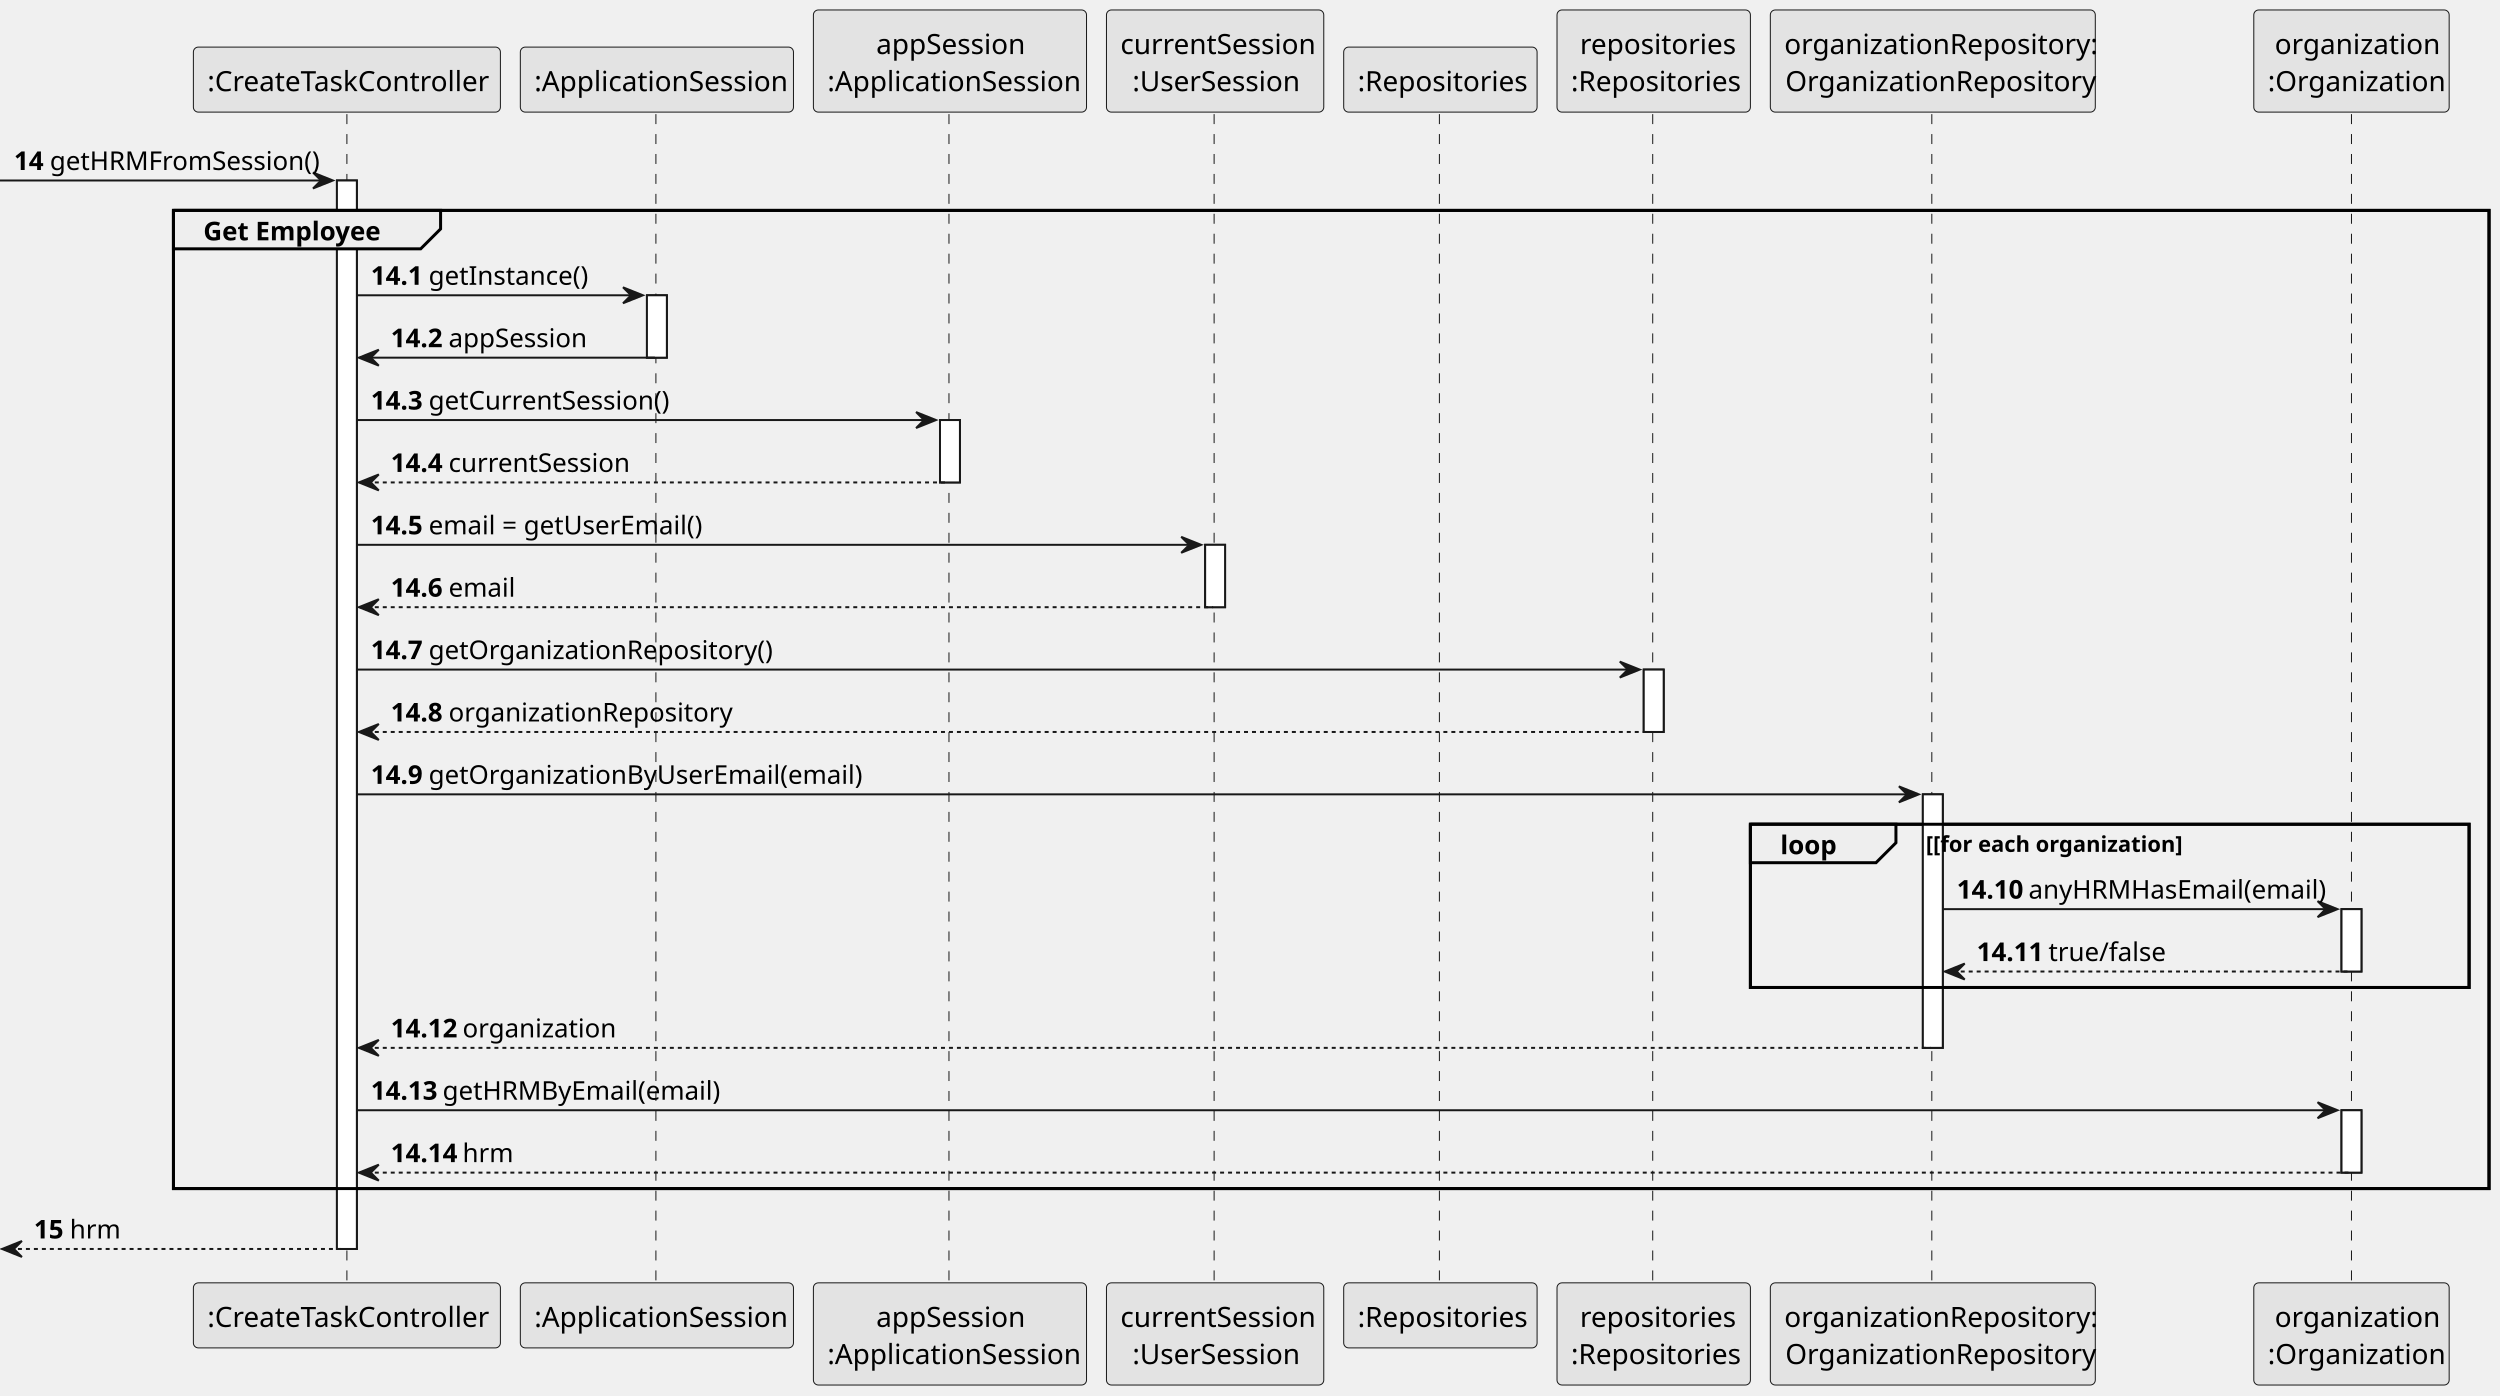
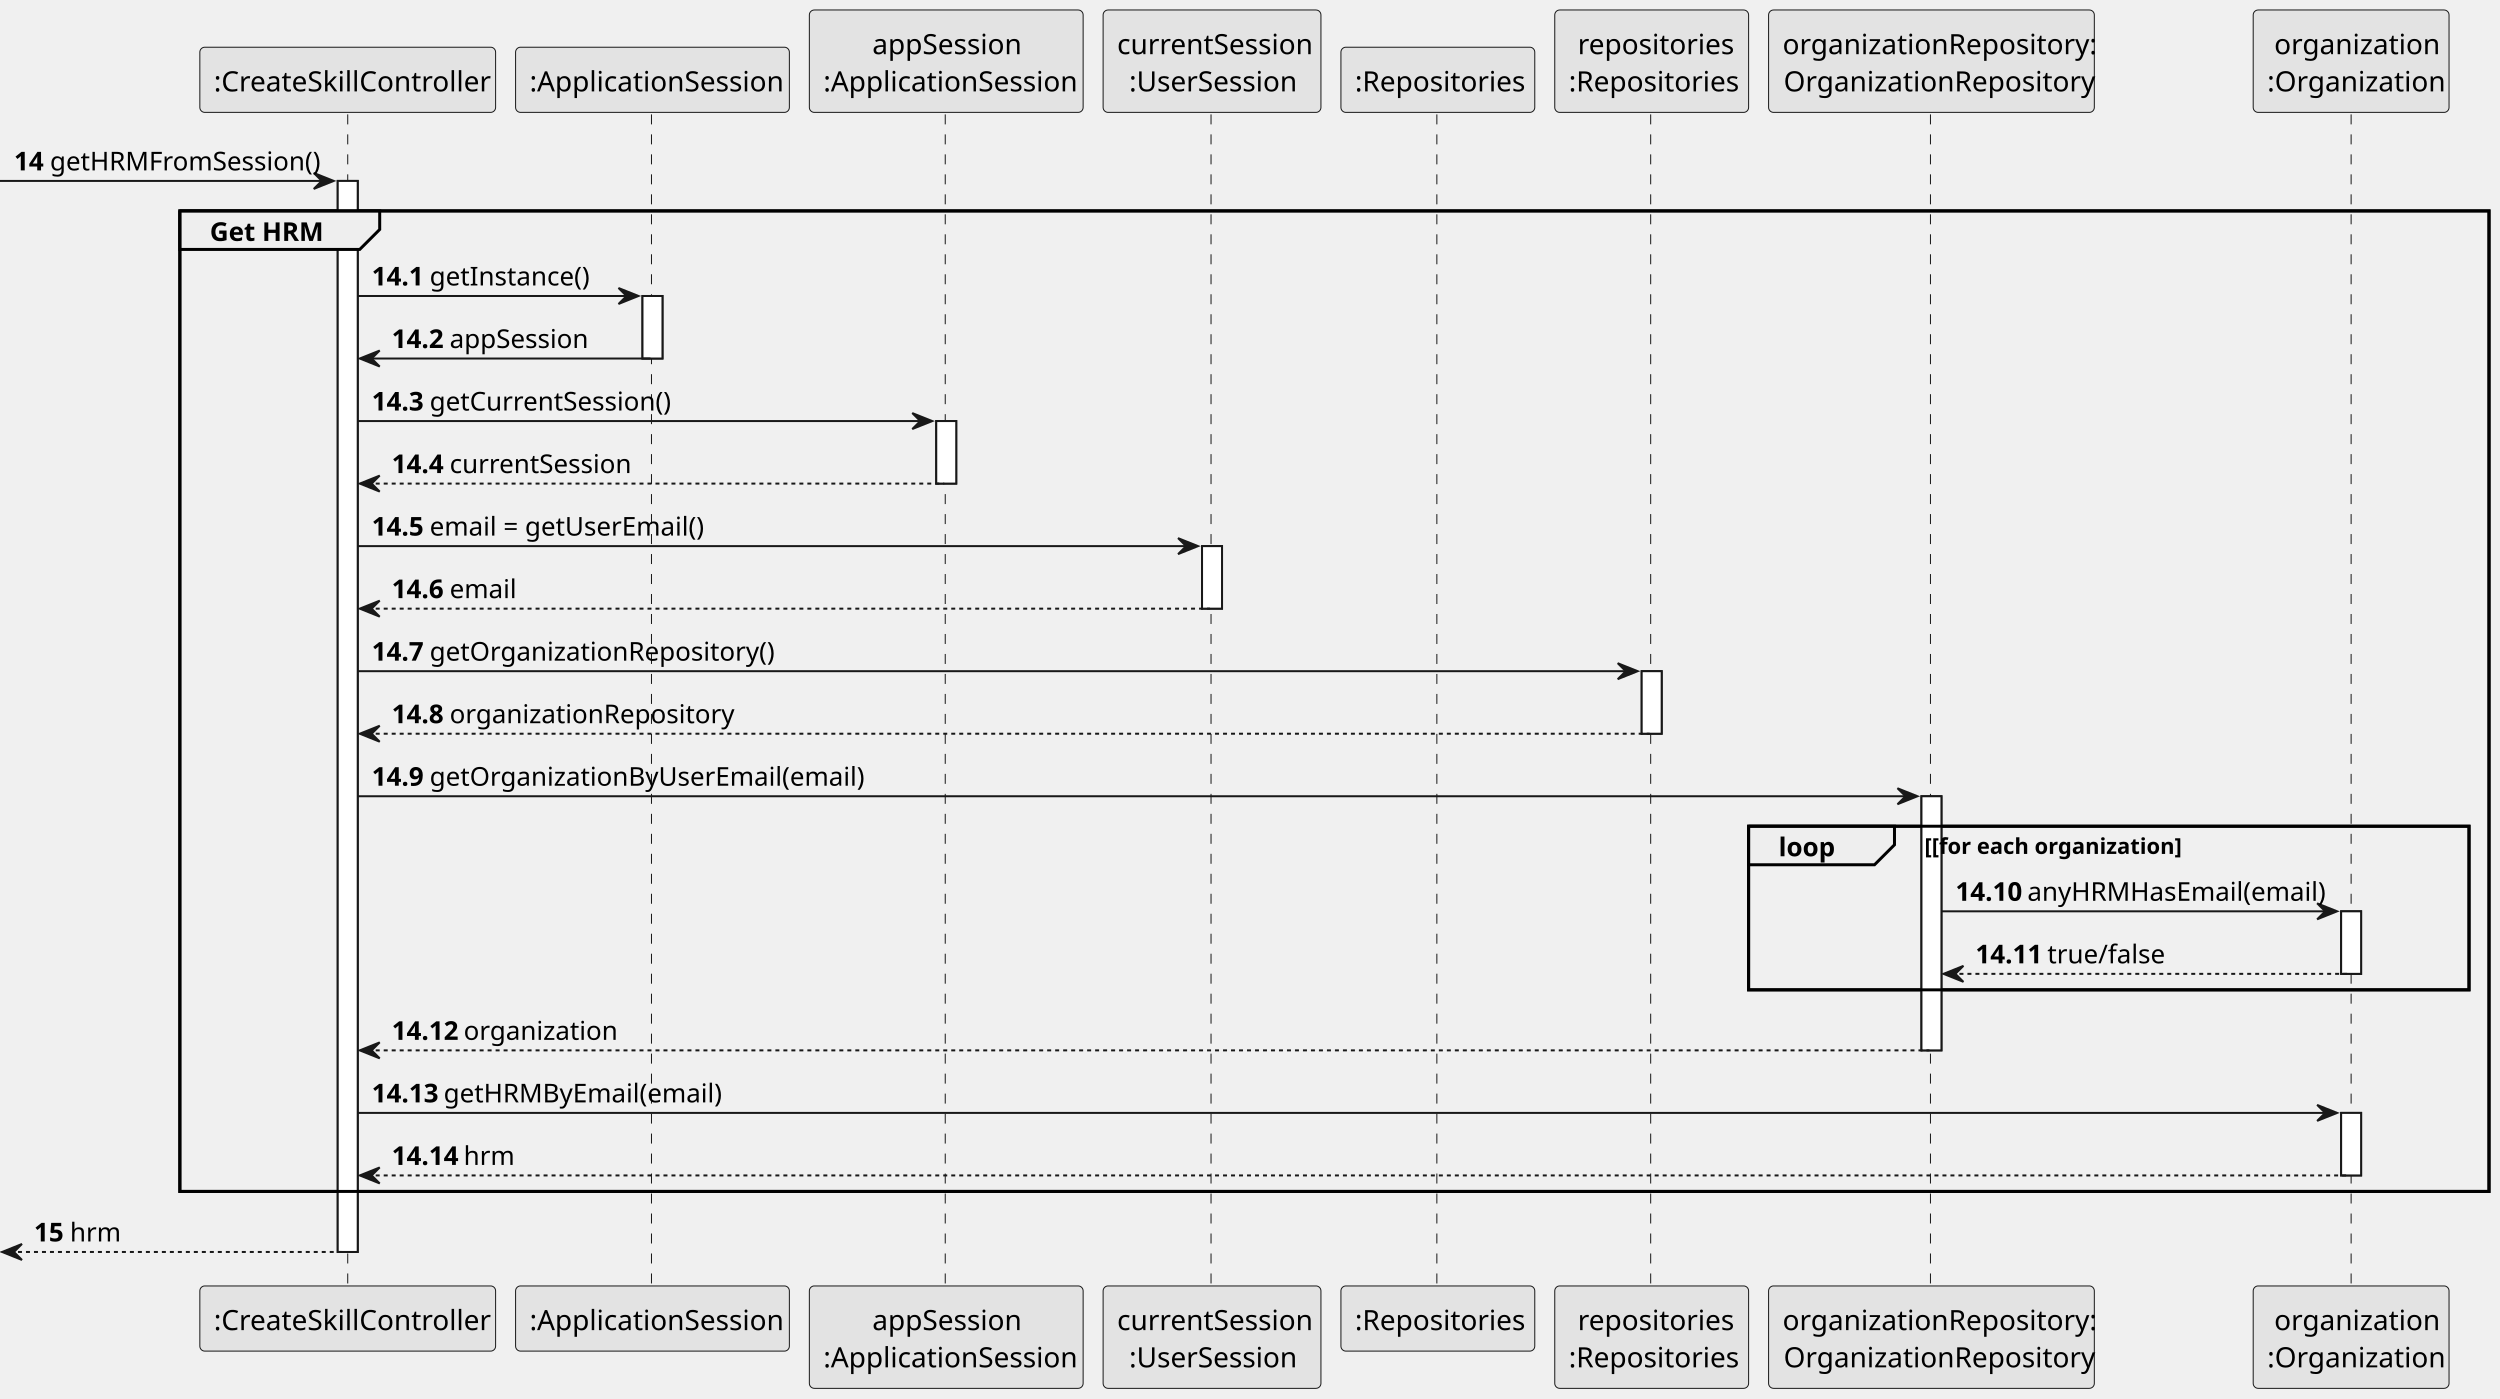
- <svg xmlns="http://www.w3.org/2000/svg" contentStyleType="text/css" height="700px" preserveAspectRatio="none" style="width:1254px;height:700px;background:#FFFFFF;" version="1.1" viewBox="0 0 1254 700" width="1254px" zoomAndPan="magnify">
+ <svg xmlns="http://www.w3.org/2000/svg" contentStyleType="text/css" height="700px" preserveAspectRatio="none" style="width:1251px;height:700px;background:#FFFFFF;" version="1.1" viewBox="0 0 1251 700" width="1251px" zoomAndPan="magnify">
  <defs />
  <g>
    <rect fill="#FFFFFF" height="535.947" style="stroke:#181818;stroke-width:1.0;" width="10" x="169" y="90.533" />
-     <rect fill="#FFFFFF" height="31.291" style="stroke:#181818;stroke-width:1.0;" width="10" x="324.5" y="148.115" />
-     <rect fill="#FFFFFF" height="31.291" style="stroke:#181818;stroke-width:1.0;" width="10" x="471.5" y="210.697" />
-     <rect fill="#FFFFFF" height="31.291" style="stroke:#181818;stroke-width:1.0;" width="10" x="604.5" y="273.279" />
-     <rect fill="#FFFFFF" height="31.291" style="stroke:#181818;stroke-width:1.0;" width="10" x="824.5" y="335.861" />
-     <rect fill="#FFFFFF" height="127.164" style="stroke:#181818;stroke-width:1.0;" width="10" x="964.5" y="398.443" />
-     <rect fill="#FFFFFF" height="31.291" style="stroke:#181818;stroke-width:1.0;" width="10" x="1174.5" y="456.025" />
-     <rect fill="#FFFFFF" height="31.291" style="stroke:#181818;stroke-width:1.0;" width="10" x="1174.5" y="556.898" />
-     <rect fill="none" height="490.656" style="stroke:#000000;stroke-width:1.5;" width="1161.5" x="87" y="105.533" />
-     <rect fill="none" height="81.873" style="stroke:#000000;stroke-width:1.5;" width="360.5" x="878" y="413.443" />
+     <rect fill="#FFFFFF" height="31.291" style="stroke:#181818;stroke-width:1.0;" width="10" x="321.5" y="148.115" />
+     <rect fill="#FFFFFF" height="31.291" style="stroke:#181818;stroke-width:1.0;" width="10" x="468.5" y="210.697" />
+     <rect fill="#FFFFFF" height="31.291" style="stroke:#181818;stroke-width:1.0;" width="10" x="601.5" y="273.279" />
+     <rect fill="#FFFFFF" height="31.291" style="stroke:#181818;stroke-width:1.0;" width="10" x="821.5" y="335.861" />
+     <rect fill="#FFFFFF" height="127.164" style="stroke:#181818;stroke-width:1.0;" width="10" x="961.5" y="398.443" />
+     <rect fill="#FFFFFF" height="31.291" style="stroke:#181818;stroke-width:1.0;" width="10" x="1171.5" y="456.025" />
+     <rect fill="#FFFFFF" height="31.291" style="stroke:#181818;stroke-width:1.0;" width="10" x="1171.5" y="556.898" />
+     <rect fill="none" height="490.656" style="stroke:#000000;stroke-width:1.5;" width="1155.5" x="90" y="105.533" />
+     <rect fill="none" height="81.873" style="stroke:#000000;stroke-width:1.5;" width="360.5" x="875" y="413.443" />
    <line style="stroke:#181818;stroke-width:0.5;stroke-dasharray:5.0,5.0;" x1="174" x2="174" y1="57.242" y2="644.481" />
-     <line style="stroke:#181818;stroke-width:0.5;stroke-dasharray:5.0,5.0;" x1="329" x2="329" y1="57.242" y2="644.481" />
-     <line style="stroke:#181818;stroke-width:0.5;stroke-dasharray:5.0,5.0;" x1="476" x2="476" y1="57.242" y2="644.481" />
-     <line style="stroke:#181818;stroke-width:0.5;stroke-dasharray:5.0,5.0;" x1="609" x2="609" y1="57.242" y2="644.481" />
-     <line style="stroke:#181818;stroke-width:0.5;stroke-dasharray:5.0,5.0;" x1="722" x2="722" y1="57.242" y2="644.481" />
-     <line style="stroke:#181818;stroke-width:0.5;stroke-dasharray:5.0,5.0;" x1="829" x2="829" y1="57.242" y2="644.481" />
-     <line style="stroke:#181818;stroke-width:0.5;stroke-dasharray:5.0,5.0;" x1="969" x2="969" y1="57.242" y2="644.481" />
-     <line style="stroke:#181818;stroke-width:0.5;stroke-dasharray:5.0,5.0;" x1="1179.5" x2="1179.5" y1="57.242" y2="644.481" />
-     <rect fill="#E3E3E3" height="32.621" rx="2.5" ry="2.5" style="stroke:#181818;stroke-width:0.5;" width="154" x="97" y="23.621" />
-     <text fill="#000000" font-family="sans-serif" font-size="14" lengthAdjust="spacing" textLength="140" x="104" y="45.728">:CreateTaskController</text>
-     <rect fill="#E3E3E3" height="32.621" rx="2.5" ry="2.5" style="stroke:#181818;stroke-width:0.5;" width="154" x="97" y="643.481" />
-     <text fill="#000000" font-family="sans-serif" font-size="14" lengthAdjust="spacing" textLength="140" x="104" y="665.588">:CreateTaskController</text>
-     <rect fill="#E3E3E3" height="32.621" rx="2.5" ry="2.5" style="stroke:#181818;stroke-width:0.5;" width="137" x="261" y="23.621" />
-     <text fill="#000000" font-family="sans-serif" font-size="14" lengthAdjust="spacing" textLength="123" x="268" y="45.728">:ApplicationSession</text>
-     <rect fill="#E3E3E3" height="32.621" rx="2.5" ry="2.5" style="stroke:#181818;stroke-width:0.5;" width="137" x="261" y="643.481" />
-     <text fill="#000000" font-family="sans-serif" font-size="14" lengthAdjust="spacing" textLength="123" x="268" y="665.588">:ApplicationSession</text>
-     <rect fill="#E3E3E3" height="51.242" rx="2.5" ry="2.5" style="stroke:#181818;stroke-width:0.5;" width="137" x="408" y="5" />
-     <text fill="#000000" font-family="sans-serif" font-size="14" lengthAdjust="spacing" textLength="74" x="439.5" y="27.107">appSession</text>
-     <text fill="#000000" font-family="sans-serif" font-size="14" lengthAdjust="spacing" textLength="123" x="415" y="45.728">:ApplicationSession</text>
-     <rect fill="#E3E3E3" height="51.242" rx="2.5" ry="2.5" style="stroke:#181818;stroke-width:0.5;" width="137" x="408" y="643.481" />
-     <text fill="#000000" font-family="sans-serif" font-size="14" lengthAdjust="spacing" textLength="74" x="439.5" y="665.588">appSession</text>
-     <text fill="#000000" font-family="sans-serif" font-size="14" lengthAdjust="spacing" textLength="123" x="415" y="684.209">:ApplicationSession</text>
-     <rect fill="#E3E3E3" height="51.242" rx="2.5" ry="2.5" style="stroke:#181818;stroke-width:0.5;" width="109" x="555" y="5" />
-     <text fill="#000000" font-family="sans-serif" font-size="14" lengthAdjust="spacing" textLength="95" x="562" y="27.107">currentSession</text>
-     <text fill="#000000" font-family="sans-serif" font-size="14" lengthAdjust="spacing" textLength="83" x="568" y="45.728">:UserSession</text>
-     <rect fill="#E3E3E3" height="51.242" rx="2.5" ry="2.5" style="stroke:#181818;stroke-width:0.5;" width="109" x="555" y="643.481" />
-     <text fill="#000000" font-family="sans-serif" font-size="14" lengthAdjust="spacing" textLength="95" x="562" y="665.588">currentSession</text>
-     <text fill="#000000" font-family="sans-serif" font-size="14" lengthAdjust="spacing" textLength="83" x="568" y="684.209">:UserSession</text>
-     <rect fill="#E3E3E3" height="32.621" rx="2.5" ry="2.5" style="stroke:#181818;stroke-width:0.5;" width="97" x="674" y="23.621" />
-     <text fill="#000000" font-family="sans-serif" font-size="14" lengthAdjust="spacing" textLength="83" x="681" y="45.728">:Repositories</text>
-     <rect fill="#E3E3E3" height="32.621" rx="2.5" ry="2.5" style="stroke:#181818;stroke-width:0.5;" width="97" x="674" y="643.481" />
-     <text fill="#000000" font-family="sans-serif" font-size="14" lengthAdjust="spacing" textLength="83" x="681" y="665.588">:Repositories</text>
-     <rect fill="#E3E3E3" height="51.242" rx="2.5" ry="2.5" style="stroke:#181818;stroke-width:0.5;" width="97" x="781" y="5" />
-     <text fill="#000000" font-family="sans-serif" font-size="14" lengthAdjust="spacing" textLength="74" x="792.5" y="27.107">repositories</text>
-     <text fill="#000000" font-family="sans-serif" font-size="14" lengthAdjust="spacing" textLength="83" x="788" y="45.728">:Repositories</text>
-     <rect fill="#E3E3E3" height="51.242" rx="2.5" ry="2.5" style="stroke:#181818;stroke-width:0.5;" width="97" x="781" y="643.481" />
-     <text fill="#000000" font-family="sans-serif" font-size="14" lengthAdjust="spacing" textLength="74" x="792.5" y="665.588">repositories</text>
-     <text fill="#000000" font-family="sans-serif" font-size="14" lengthAdjust="spacing" textLength="83" x="788" y="684.209">:Repositories</text>
-     <rect fill="#E3E3E3" height="51.242" rx="2.5" ry="2.5" style="stroke:#181818;stroke-width:0.5;" width="163" x="888" y="5" />
-     <text fill="#000000" font-family="sans-serif" font-size="14" lengthAdjust="spacing" textLength="149" x="895" y="27.107">organizationRepository:</text>
-     <text fill="#000000" font-family="sans-serif" font-size="14" lengthAdjust="spacing" textLength="148" x="895.5" y="45.728">OrganizationRepository</text>
-     <rect fill="#E3E3E3" height="51.242" rx="2.5" ry="2.5" style="stroke:#181818;stroke-width:0.5;" width="163" x="888" y="643.481" />
-     <text fill="#000000" font-family="sans-serif" font-size="14" lengthAdjust="spacing" textLength="149" x="895" y="665.588">organizationRepository:</text>
-     <text fill="#000000" font-family="sans-serif" font-size="14" lengthAdjust="spacing" textLength="148" x="895.5" y="684.209">OrganizationRepository</text>
-     <rect fill="#E3E3E3" height="51.242" rx="2.5" ry="2.5" style="stroke:#181818;stroke-width:0.5;" width="98" x="1130.5" y="5" />
-     <text fill="#000000" font-family="sans-serif" font-size="14" lengthAdjust="spacing" textLength="77" x="1141" y="27.107">organization</text>
-     <text fill="#000000" font-family="sans-serif" font-size="14" lengthAdjust="spacing" textLength="84" x="1137.5" y="45.728">:Organization</text>
-     <rect fill="#E3E3E3" height="51.242" rx="2.5" ry="2.5" style="stroke:#181818;stroke-width:0.5;" width="98" x="1130.5" y="643.481" />
-     <text fill="#000000" font-family="sans-serif" font-size="14" lengthAdjust="spacing" textLength="77" x="1141" y="665.588">organization</text>
-     <text fill="#000000" font-family="sans-serif" font-size="14" lengthAdjust="spacing" textLength="84" x="1137.5" y="684.209">:Organization</text>
+     <line style="stroke:#181818;stroke-width:0.5;stroke-dasharray:5.0,5.0;" x1="326" x2="326" y1="57.242" y2="644.481" />
+     <line style="stroke:#181818;stroke-width:0.5;stroke-dasharray:5.0,5.0;" x1="473" x2="473" y1="57.242" y2="644.481" />
+     <line style="stroke:#181818;stroke-width:0.5;stroke-dasharray:5.0,5.0;" x1="606" x2="606" y1="57.242" y2="644.481" />
+     <line style="stroke:#181818;stroke-width:0.5;stroke-dasharray:5.0,5.0;" x1="719" x2="719" y1="57.242" y2="644.481" />
+     <line style="stroke:#181818;stroke-width:0.5;stroke-dasharray:5.0,5.0;" x1="826" x2="826" y1="57.242" y2="644.481" />
+     <line style="stroke:#181818;stroke-width:0.5;stroke-dasharray:5.0,5.0;" x1="966" x2="966" y1="57.242" y2="644.481" />
+     <line style="stroke:#181818;stroke-width:0.5;stroke-dasharray:5.0,5.0;" x1="1176.5" x2="1176.5" y1="57.242" y2="644.481" />
+     <rect fill="#E3E3E3" height="32.621" rx="2.5" ry="2.5" style="stroke:#181818;stroke-width:0.5;" width="148" x="100" y="23.621" />
+     <text fill="#000000" font-family="sans-serif" font-size="14" lengthAdjust="spacing" textLength="134" x="107" y="45.728">:CreateSkillController</text>
+     <rect fill="#E3E3E3" height="32.621" rx="2.5" ry="2.5" style="stroke:#181818;stroke-width:0.5;" width="148" x="100" y="643.481" />
+     <text fill="#000000" font-family="sans-serif" font-size="14" lengthAdjust="spacing" textLength="134" x="107" y="665.588">:CreateSkillController</text>
+     <rect fill="#E3E3E3" height="32.621" rx="2.5" ry="2.5" style="stroke:#181818;stroke-width:0.5;" width="137" x="258" y="23.621" />
+     <text fill="#000000" font-family="sans-serif" font-size="14" lengthAdjust="spacing" textLength="123" x="265" y="45.728">:ApplicationSession</text>
+     <rect fill="#E3E3E3" height="32.621" rx="2.5" ry="2.5" style="stroke:#181818;stroke-width:0.5;" width="137" x="258" y="643.481" />
+     <text fill="#000000" font-family="sans-serif" font-size="14" lengthAdjust="spacing" textLength="123" x="265" y="665.588">:ApplicationSession</text>
+     <rect fill="#E3E3E3" height="51.242" rx="2.5" ry="2.5" style="stroke:#181818;stroke-width:0.5;" width="137" x="405" y="5" />
+     <text fill="#000000" font-family="sans-serif" font-size="14" lengthAdjust="spacing" textLength="74" x="436.5" y="27.107">appSession</text>
+     <text fill="#000000" font-family="sans-serif" font-size="14" lengthAdjust="spacing" textLength="123" x="412" y="45.728">:ApplicationSession</text>
+     <rect fill="#E3E3E3" height="51.242" rx="2.5" ry="2.5" style="stroke:#181818;stroke-width:0.5;" width="137" x="405" y="643.481" />
+     <text fill="#000000" font-family="sans-serif" font-size="14" lengthAdjust="spacing" textLength="74" x="436.5" y="665.588">appSession</text>
+     <text fill="#000000" font-family="sans-serif" font-size="14" lengthAdjust="spacing" textLength="123" x="412" y="684.209">:ApplicationSession</text>
+     <rect fill="#E3E3E3" height="51.242" rx="2.5" ry="2.5" style="stroke:#181818;stroke-width:0.5;" width="109" x="552" y="5" />
+     <text fill="#000000" font-family="sans-serif" font-size="14" lengthAdjust="spacing" textLength="95" x="559" y="27.107">currentSession</text>
+     <text fill="#000000" font-family="sans-serif" font-size="14" lengthAdjust="spacing" textLength="83" x="565" y="45.728">:UserSession</text>
+     <rect fill="#E3E3E3" height="51.242" rx="2.5" ry="2.5" style="stroke:#181818;stroke-width:0.5;" width="109" x="552" y="643.481" />
+     <text fill="#000000" font-family="sans-serif" font-size="14" lengthAdjust="spacing" textLength="95" x="559" y="665.588">currentSession</text>
+     <text fill="#000000" font-family="sans-serif" font-size="14" lengthAdjust="spacing" textLength="83" x="565" y="684.209">:UserSession</text>
+     <rect fill="#E3E3E3" height="32.621" rx="2.5" ry="2.5" style="stroke:#181818;stroke-width:0.5;" width="97" x="671" y="23.621" />
+     <text fill="#000000" font-family="sans-serif" font-size="14" lengthAdjust="spacing" textLength="83" x="678" y="45.728">:Repositories</text>
+     <rect fill="#E3E3E3" height="32.621" rx="2.5" ry="2.5" style="stroke:#181818;stroke-width:0.5;" width="97" x="671" y="643.481" />
+     <text fill="#000000" font-family="sans-serif" font-size="14" lengthAdjust="spacing" textLength="83" x="678" y="665.588">:Repositories</text>
+     <rect fill="#E3E3E3" height="51.242" rx="2.5" ry="2.5" style="stroke:#181818;stroke-width:0.5;" width="97" x="778" y="5" />
+     <text fill="#000000" font-family="sans-serif" font-size="14" lengthAdjust="spacing" textLength="74" x="789.5" y="27.107">repositories</text>
+     <text fill="#000000" font-family="sans-serif" font-size="14" lengthAdjust="spacing" textLength="83" x="785" y="45.728">:Repositories</text>
+     <rect fill="#E3E3E3" height="51.242" rx="2.5" ry="2.5" style="stroke:#181818;stroke-width:0.5;" width="97" x="778" y="643.481" />
+     <text fill="#000000" font-family="sans-serif" font-size="14" lengthAdjust="spacing" textLength="74" x="789.5" y="665.588">repositories</text>
+     <text fill="#000000" font-family="sans-serif" font-size="14" lengthAdjust="spacing" textLength="83" x="785" y="684.209">:Repositories</text>
+     <rect fill="#E3E3E3" height="51.242" rx="2.5" ry="2.5" style="stroke:#181818;stroke-width:0.5;" width="163" x="885" y="5" />
+     <text fill="#000000" font-family="sans-serif" font-size="14" lengthAdjust="spacing" textLength="149" x="892" y="27.107">organizationRepository:</text>
+     <text fill="#000000" font-family="sans-serif" font-size="14" lengthAdjust="spacing" textLength="148" x="892.5" y="45.728">OrganizationRepository</text>
+     <rect fill="#E3E3E3" height="51.242" rx="2.5" ry="2.5" style="stroke:#181818;stroke-width:0.5;" width="163" x="885" y="643.481" />
+     <text fill="#000000" font-family="sans-serif" font-size="14" lengthAdjust="spacing" textLength="149" x="892" y="665.588">organizationRepository:</text>
+     <text fill="#000000" font-family="sans-serif" font-size="14" lengthAdjust="spacing" textLength="148" x="892.5" y="684.209">OrganizationRepository</text>
+     <rect fill="#E3E3E3" height="51.242" rx="2.5" ry="2.5" style="stroke:#181818;stroke-width:0.5;" width="98" x="1127.5" y="5" />
+     <text fill="#000000" font-family="sans-serif" font-size="14" lengthAdjust="spacing" textLength="77" x="1138" y="27.107">organization</text>
+     <text fill="#000000" font-family="sans-serif" font-size="14" lengthAdjust="spacing" textLength="84" x="1134.5" y="45.728">:Organization</text>
+     <rect fill="#E3E3E3" height="51.242" rx="2.5" ry="2.5" style="stroke:#181818;stroke-width:0.5;" width="98" x="1127.5" y="643.481" />
+     <text fill="#000000" font-family="sans-serif" font-size="14" lengthAdjust="spacing" textLength="77" x="1138" y="665.588">organization</text>
+     <text fill="#000000" font-family="sans-serif" font-size="14" lengthAdjust="spacing" textLength="84" x="1134.5" y="684.209">:Organization</text>
    <rect fill="#FFFFFF" height="535.947" style="stroke:#181818;stroke-width:1.0;" width="10" x="169" y="90.533" />
-     <rect fill="#FFFFFF" height="31.291" style="stroke:#181818;stroke-width:1.0;" width="10" x="324.5" y="148.115" />
-     <rect fill="#FFFFFF" height="31.291" style="stroke:#181818;stroke-width:1.0;" width="10" x="471.5" y="210.697" />
-     <rect fill="#FFFFFF" height="31.291" style="stroke:#181818;stroke-width:1.0;" width="10" x="604.5" y="273.279" />
-     <rect fill="#FFFFFF" height="31.291" style="stroke:#181818;stroke-width:1.0;" width="10" x="824.5" y="335.861" />
-     <rect fill="#FFFFFF" height="127.164" style="stroke:#181818;stroke-width:1.0;" width="10" x="964.5" y="398.443" />
-     <rect fill="#FFFFFF" height="31.291" style="stroke:#181818;stroke-width:1.0;" width="10" x="1174.5" y="456.025" />
-     <rect fill="#FFFFFF" height="31.291" style="stroke:#181818;stroke-width:1.0;" width="10" x="1174.5" y="556.898" />
+     <rect fill="#FFFFFF" height="31.291" style="stroke:#181818;stroke-width:1.0;" width="10" x="321.5" y="148.115" />
+     <rect fill="#FFFFFF" height="31.291" style="stroke:#181818;stroke-width:1.0;" width="10" x="468.5" y="210.697" />
+     <rect fill="#FFFFFF" height="31.291" style="stroke:#181818;stroke-width:1.0;" width="10" x="601.5" y="273.279" />
+     <rect fill="#FFFFFF" height="31.291" style="stroke:#181818;stroke-width:1.0;" width="10" x="821.5" y="335.861" />
+     <rect fill="#FFFFFF" height="127.164" style="stroke:#181818;stroke-width:1.0;" width="10" x="961.5" y="398.443" />
+     <rect fill="#FFFFFF" height="31.291" style="stroke:#181818;stroke-width:1.0;" width="10" x="1171.5" y="456.025" />
+     <rect fill="#FFFFFF" height="31.291" style="stroke:#181818;stroke-width:1.0;" width="10" x="1171.5" y="556.898" />
    <polygon fill="#181818" points="157,86.533,167,90.533,157,94.533,161,90.533" style="stroke:#181818;stroke-width:1.0;" />
    <line style="stroke:#181818;stroke-width:1.0;" x1="0" x2="163" y1="90.533" y2="90.533" />
    <text fill="#000000" font-family="sans-serif" font-size="13" font-weight="bold" lengthAdjust="spacing" textLength="14" x="7" y="85.27">14</text>
    <text fill="#000000" font-family="sans-serif" font-size="13" lengthAdjust="spacing" textLength="132" x="25" y="85.27">getHRMFromSession()</text>
-     <path d="M87,105.533 L221,105.533 L221,114.824 L211,124.824 L87,124.824 L87,105.533 " fill="#EEEEEE" style="stroke:#000000;stroke-width:1.5;" />
-     <rect fill="none" height="490.656" style="stroke:#000000;stroke-width:1.5;" width="1161.5" x="87" y="105.533" />
-     <text fill="#000000" font-family="sans-serif" font-size="13" font-weight="bold" lengthAdjust="spacing" textLength="89" x="102" y="120.561">Get Employee</text>
-     <polygon fill="#181818" points="312.5,144.115,322.5,148.115,312.5,152.115,316.5,148.115" style="stroke:#181818;stroke-width:1.0;" />
-     <line style="stroke:#181818;stroke-width:1.0;" x1="179" x2="318.5" y1="148.115" y2="148.115" />
+     <path d="M90,105.533 L190,105.533 L190,114.824 L180,124.824 L90,124.824 L90,105.533 " fill="#EEEEEE" style="stroke:#000000;stroke-width:1.5;" />
+     <rect fill="none" height="490.656" style="stroke:#000000;stroke-width:1.5;" width="1155.5" x="90" y="105.533" />
+     <text fill="#000000" font-family="sans-serif" font-size="13" font-weight="bold" lengthAdjust="spacing" textLength="55" x="105" y="120.561">Get HRM</text>
+     <polygon fill="#181818" points="309.5,144.115,319.5,148.115,309.5,152.115,313.5,148.115" style="stroke:#181818;stroke-width:1.0;" />
+     <line style="stroke:#181818;stroke-width:1.0;" x1="179" x2="315.5" y1="148.115" y2="148.115" />
    <text fill="#000000" font-family="sans-serif" font-size="13" font-weight="bold" lengthAdjust="spacing" textLength="25" x="186" y="142.852">14.1</text>
    <text fill="#000000" font-family="sans-serif" font-size="13" lengthAdjust="spacing" textLength="75" x="215" y="142.852">getInstance()</text>
    <polygon fill="#181818" points="190,175.406,180,179.406,190,183.406,186,179.406" style="stroke:#181818;stroke-width:1.0;" />
-     <line style="stroke:#181818;stroke-width:1.0;" x1="184" x2="328.5" y1="179.406" y2="179.406" />
+     <line style="stroke:#181818;stroke-width:1.0;" x1="184" x2="325.5" y1="179.406" y2="179.406" />
    <text fill="#000000" font-family="sans-serif" font-size="13" font-weight="bold" lengthAdjust="spacing" textLength="25" x="196" y="174.144">14.2</text>
    <text fill="#000000" font-family="sans-serif" font-size="13" lengthAdjust="spacing" textLength="68" x="225" y="174.144">appSession</text>
-     <polygon fill="#181818" points="459.5,206.697,469.5,210.697,459.5,214.697,463.5,210.697" style="stroke:#181818;stroke-width:1.0;" />
-     <line style="stroke:#181818;stroke-width:1.0;" x1="179" x2="465.5" y1="210.697" y2="210.697" />
+     <polygon fill="#181818" points="456.5,206.697,466.5,210.697,456.5,214.697,460.5,210.697" style="stroke:#181818;stroke-width:1.0;" />
+     <line style="stroke:#181818;stroke-width:1.0;" x1="179" x2="462.5" y1="210.697" y2="210.697" />
    <text fill="#000000" font-family="sans-serif" font-size="13" font-weight="bold" lengthAdjust="spacing" textLength="25" x="186" y="205.435">14.3</text>
    <text fill="#000000" font-family="sans-serif" font-size="13" lengthAdjust="spacing" textLength="115" x="215" y="205.435">getCurrentSession()</text>
    <polygon fill="#181818" points="190,237.988,180,241.988,190,245.988,186,241.988" style="stroke:#181818;stroke-width:1.0;" />
-     <line style="stroke:#181818;stroke-width:1.0;stroke-dasharray:2.0,2.0;" x1="184" x2="475.5" y1="241.988" y2="241.988" />
+     <line style="stroke:#181818;stroke-width:1.0;stroke-dasharray:2.0,2.0;" x1="184" x2="472.5" y1="241.988" y2="241.988" />
    <text fill="#000000" font-family="sans-serif" font-size="13" font-weight="bold" lengthAdjust="spacing" textLength="25" x="196" y="236.726">14.4</text>
    <text fill="#000000" font-family="sans-serif" font-size="13" lengthAdjust="spacing" textLength="87" x="225" y="236.726">currentSession</text>
-     <polygon fill="#181818" points="592.5,269.279,602.5,273.279,592.5,277.279,596.5,273.279" style="stroke:#181818;stroke-width:1.0;" />
-     <line style="stroke:#181818;stroke-width:1.0;" x1="179" x2="598.5" y1="273.279" y2="273.279" />
+     <polygon fill="#181818" points="589.5,269.279,599.5,273.279,589.5,277.279,593.5,273.279" style="stroke:#181818;stroke-width:1.0;" />
+     <line style="stroke:#181818;stroke-width:1.0;" x1="179" x2="595.5" y1="273.279" y2="273.279" />
    <text fill="#000000" font-family="sans-serif" font-size="13" font-weight="bold" lengthAdjust="spacing" textLength="25" x="186" y="268.017">14.5</text>
    <text fill="#000000" font-family="sans-serif" font-size="13" lengthAdjust="spacing" textLength="133" x="215" y="268.017">email = getUserEmail()</text>
    <polygon fill="#181818" points="190,300.57,180,304.57,190,308.57,186,304.57" style="stroke:#181818;stroke-width:1.0;" />
-     <line style="stroke:#181818;stroke-width:1.0;stroke-dasharray:2.0,2.0;" x1="184" x2="608.5" y1="304.57" y2="304.57" />
+     <line style="stroke:#181818;stroke-width:1.0;stroke-dasharray:2.0,2.0;" x1="184" x2="605.5" y1="304.57" y2="304.57" />
    <text fill="#000000" font-family="sans-serif" font-size="13" font-weight="bold" lengthAdjust="spacing" textLength="25" x="196" y="299.308">14.6</text>
    <text fill="#000000" font-family="sans-serif" font-size="13" lengthAdjust="spacing" textLength="31" x="225" y="299.308">email</text>
-     <polygon fill="#181818" points="812.5,331.861,822.5,335.861,812.5,339.861,816.5,335.861" style="stroke:#181818;stroke-width:1.0;" />
-     <line style="stroke:#181818;stroke-width:1.0;" x1="179" x2="818.5" y1="335.861" y2="335.861" />
+     <polygon fill="#181818" points="809.5,331.861,819.5,335.861,809.5,339.861,813.5,335.861" style="stroke:#181818;stroke-width:1.0;" />
+     <line style="stroke:#181818;stroke-width:1.0;" x1="179" x2="815.5" y1="335.861" y2="335.861" />
    <text fill="#000000" font-family="sans-serif" font-size="13" font-weight="bold" lengthAdjust="spacing" textLength="25" x="186" y="330.599">14.7</text>
    <text fill="#000000" font-family="sans-serif" font-size="13" lengthAdjust="spacing" textLength="161" x="215" y="330.599">getOrganizationRepository()</text>
    <polygon fill="#181818" points="190,363.152,180,367.152,190,371.152,186,367.152" style="stroke:#181818;stroke-width:1.0;" />
-     <line style="stroke:#181818;stroke-width:1.0;stroke-dasharray:2.0,2.0;" x1="184" x2="828.5" y1="367.152" y2="367.152" />
+     <line style="stroke:#181818;stroke-width:1.0;stroke-dasharray:2.0,2.0;" x1="184" x2="825.5" y1="367.152" y2="367.152" />
    <text fill="#000000" font-family="sans-serif" font-size="13" font-weight="bold" lengthAdjust="spacing" textLength="25" x="196" y="361.89">14.8</text>
    <text fill="#000000" font-family="sans-serif" font-size="13" lengthAdjust="spacing" textLength="132" x="225" y="361.89">organizationRepository</text>
-     <polygon fill="#181818" points="952.5,394.443,962.5,398.443,952.5,402.443,956.5,398.443" style="stroke:#181818;stroke-width:1.0;" />
-     <line style="stroke:#181818;stroke-width:1.0;" x1="179" x2="958.5" y1="398.443" y2="398.443" />
+     <polygon fill="#181818" points="949.5,394.443,959.5,398.443,949.5,402.443,953.5,398.443" style="stroke:#181818;stroke-width:1.0;" />
+     <line style="stroke:#181818;stroke-width:1.0;" x1="179" x2="955.5" y1="398.443" y2="398.443" />
    <text fill="#000000" font-family="sans-serif" font-size="13" font-weight="bold" lengthAdjust="spacing" textLength="25" x="186" y="393.181">14.9</text>
    <text fill="#000000" font-family="sans-serif" font-size="13" lengthAdjust="spacing" textLength="206" x="215" y="393.181">getOrganizationByUserEmail(email)</text>
-     <path d="M878,413.443 L951,413.443 L951,422.734 L941,432.734 L878,432.734 L878,413.443 " fill="#EEEEEE" style="stroke:#000000;stroke-width:1.5;" />
-     <rect fill="none" height="81.873" style="stroke:#000000;stroke-width:1.5;" width="360.5" x="878" y="413.443" />
-     <text fill="#000000" font-family="sans-serif" font-size="13" font-weight="bold" lengthAdjust="spacing" textLength="28" x="893" y="428.472">loop</text>
-     <text fill="#000000" font-family="sans-serif" font-size="11" font-weight="bold" lengthAdjust="spacing" textLength="128" x="966" y="427.313">[[for each organization]</text>
-     <polygon fill="#181818" points="1162.5,452.025,1172.5,456.025,1162.5,460.025,1166.5,456.025" style="stroke:#181818;stroke-width:1.0;" />
-     <line style="stroke:#181818;stroke-width:1.0;" x1="974.5" x2="1168.5" y1="456.025" y2="456.025" />
-     <text fill="#000000" font-family="sans-serif" font-size="13" font-weight="bold" lengthAdjust="spacing" textLength="32" x="981.5" y="450.763">14.10</text>
-     <text fill="#000000" font-family="sans-serif" font-size="13" lengthAdjust="spacing" textLength="145" x="1017.5" y="450.763">anyHRMHasEmail(email)</text>
-     <polygon fill="#181818" points="985.5,483.316,975.5,487.316,985.5,491.316,981.5,487.316" style="stroke:#181818;stroke-width:1.0;" />
-     <line style="stroke:#181818;stroke-width:1.0;stroke-dasharray:2.0,2.0;" x1="979.5" x2="1178.5" y1="487.316" y2="487.316" />
-     <text fill="#000000" font-family="sans-serif" font-size="13" font-weight="bold" lengthAdjust="spacing" textLength="32" x="991.5" y="482.054">14.11</text>
-     <text fill="#000000" font-family="sans-serif" font-size="13" lengthAdjust="spacing" textLength="53" x="1027.5" y="482.054">true/false</text>
+     <path d="M875,413.443 L948,413.443 L948,422.734 L938,432.734 L875,432.734 L875,413.443 " fill="#EEEEEE" style="stroke:#000000;stroke-width:1.5;" />
+     <rect fill="none" height="81.873" style="stroke:#000000;stroke-width:1.5;" width="360.5" x="875" y="413.443" />
+     <text fill="#000000" font-family="sans-serif" font-size="13" font-weight="bold" lengthAdjust="spacing" textLength="28" x="890" y="428.472">loop</text>
+     <text fill="#000000" font-family="sans-serif" font-size="11" font-weight="bold" lengthAdjust="spacing" textLength="128" x="963" y="427.313">[[for each organization]</text>
+     <polygon fill="#181818" points="1159.5,452.025,1169.5,456.025,1159.5,460.025,1163.5,456.025" style="stroke:#181818;stroke-width:1.0;" />
+     <line style="stroke:#181818;stroke-width:1.0;" x1="971.5" x2="1165.5" y1="456.025" y2="456.025" />
+     <text fill="#000000" font-family="sans-serif" font-size="13" font-weight="bold" lengthAdjust="spacing" textLength="32" x="978.5" y="450.763">14.10</text>
+     <text fill="#000000" font-family="sans-serif" font-size="13" lengthAdjust="spacing" textLength="145" x="1014.5" y="450.763">anyHRMHasEmail(email)</text>
+     <polygon fill="#181818" points="982.5,483.316,972.5,487.316,982.5,491.316,978.5,487.316" style="stroke:#181818;stroke-width:1.0;" />
+     <line style="stroke:#181818;stroke-width:1.0;stroke-dasharray:2.0,2.0;" x1="976.5" x2="1175.5" y1="487.316" y2="487.316" />
+     <text fill="#000000" font-family="sans-serif" font-size="13" font-weight="bold" lengthAdjust="spacing" textLength="32" x="988.5" y="482.054">14.11</text>
+     <text fill="#000000" font-family="sans-serif" font-size="13" lengthAdjust="spacing" textLength="53" x="1024.5" y="482.054">true/false</text>
    <polygon fill="#181818" points="190,521.607,180,525.607,190,529.607,186,525.607" style="stroke:#181818;stroke-width:1.0;" />
-     <line style="stroke:#181818;stroke-width:1.0;stroke-dasharray:2.0,2.0;" x1="184" x2="968.5" y1="525.607" y2="525.607" />
+     <line style="stroke:#181818;stroke-width:1.0;stroke-dasharray:2.0,2.0;" x1="184" x2="965.5" y1="525.607" y2="525.607" />
    <text fill="#000000" font-family="sans-serif" font-size="13" font-weight="bold" lengthAdjust="spacing" textLength="32" x="196" y="520.345">14.12</text>
    <text fill="#000000" font-family="sans-serif" font-size="13" lengthAdjust="spacing" textLength="70" x="232" y="520.345">organization</text>
-     <polygon fill="#181818" points="1162.5,552.898,1172.5,556.898,1162.5,560.898,1166.5,556.898" style="stroke:#181818;stroke-width:1.0;" />
-     <line style="stroke:#181818;stroke-width:1.0;" x1="179" x2="1168.5" y1="556.898" y2="556.898" />
+     <polygon fill="#181818" points="1159.5,552.898,1169.5,556.898,1159.5,560.898,1163.5,556.898" style="stroke:#181818;stroke-width:1.0;" />
+     <line style="stroke:#181818;stroke-width:1.0;" x1="179" x2="1165.5" y1="556.898" y2="556.898" />
    <text fill="#000000" font-family="sans-serif" font-size="13" font-weight="bold" lengthAdjust="spacing" textLength="32" x="186" y="551.636">14.13</text>
    <text fill="#000000" font-family="sans-serif" font-size="13" lengthAdjust="spacing" textLength="135" x="222" y="551.636">getHRMByEmail(email)</text>
    <polygon fill="#181818" points="190,584.189,180,588.189,190,592.189,186,588.189" style="stroke:#181818;stroke-width:1.0;" />
-     <line style="stroke:#181818;stroke-width:1.0;stroke-dasharray:2.0,2.0;" x1="184" x2="1178.5" y1="588.189" y2="588.189" />
+     <line style="stroke:#181818;stroke-width:1.0;stroke-dasharray:2.0,2.0;" x1="184" x2="1175.5" y1="588.189" y2="588.189" />
    <text fill="#000000" font-family="sans-serif" font-size="13" font-weight="bold" lengthAdjust="spacing" textLength="32" x="196" y="582.927">14.14</text>
    <text fill="#000000" font-family="sans-serif" font-size="13" lengthAdjust="spacing" textLength="22" x="232" y="582.927">hrm</text>
    <polygon fill="#181818" points="11,622.481,1,626.481,11,630.481,7,626.481" style="stroke:#181818;stroke-width:1.0;" />
    <line style="stroke:#181818;stroke-width:1.0;stroke-dasharray:2.0,2.0;" x1="5" x2="173" y1="626.481" y2="626.481" />
    <text fill="#000000" font-family="sans-serif" font-size="13" font-weight="bold" lengthAdjust="spacing" textLength="14" x="17" y="621.218">15</text>
    <text fill="#000000" font-family="sans-serif" font-size="13" lengthAdjust="spacing" textLength="22" x="35" y="621.218">hrm</text>
  </g>
</svg>
